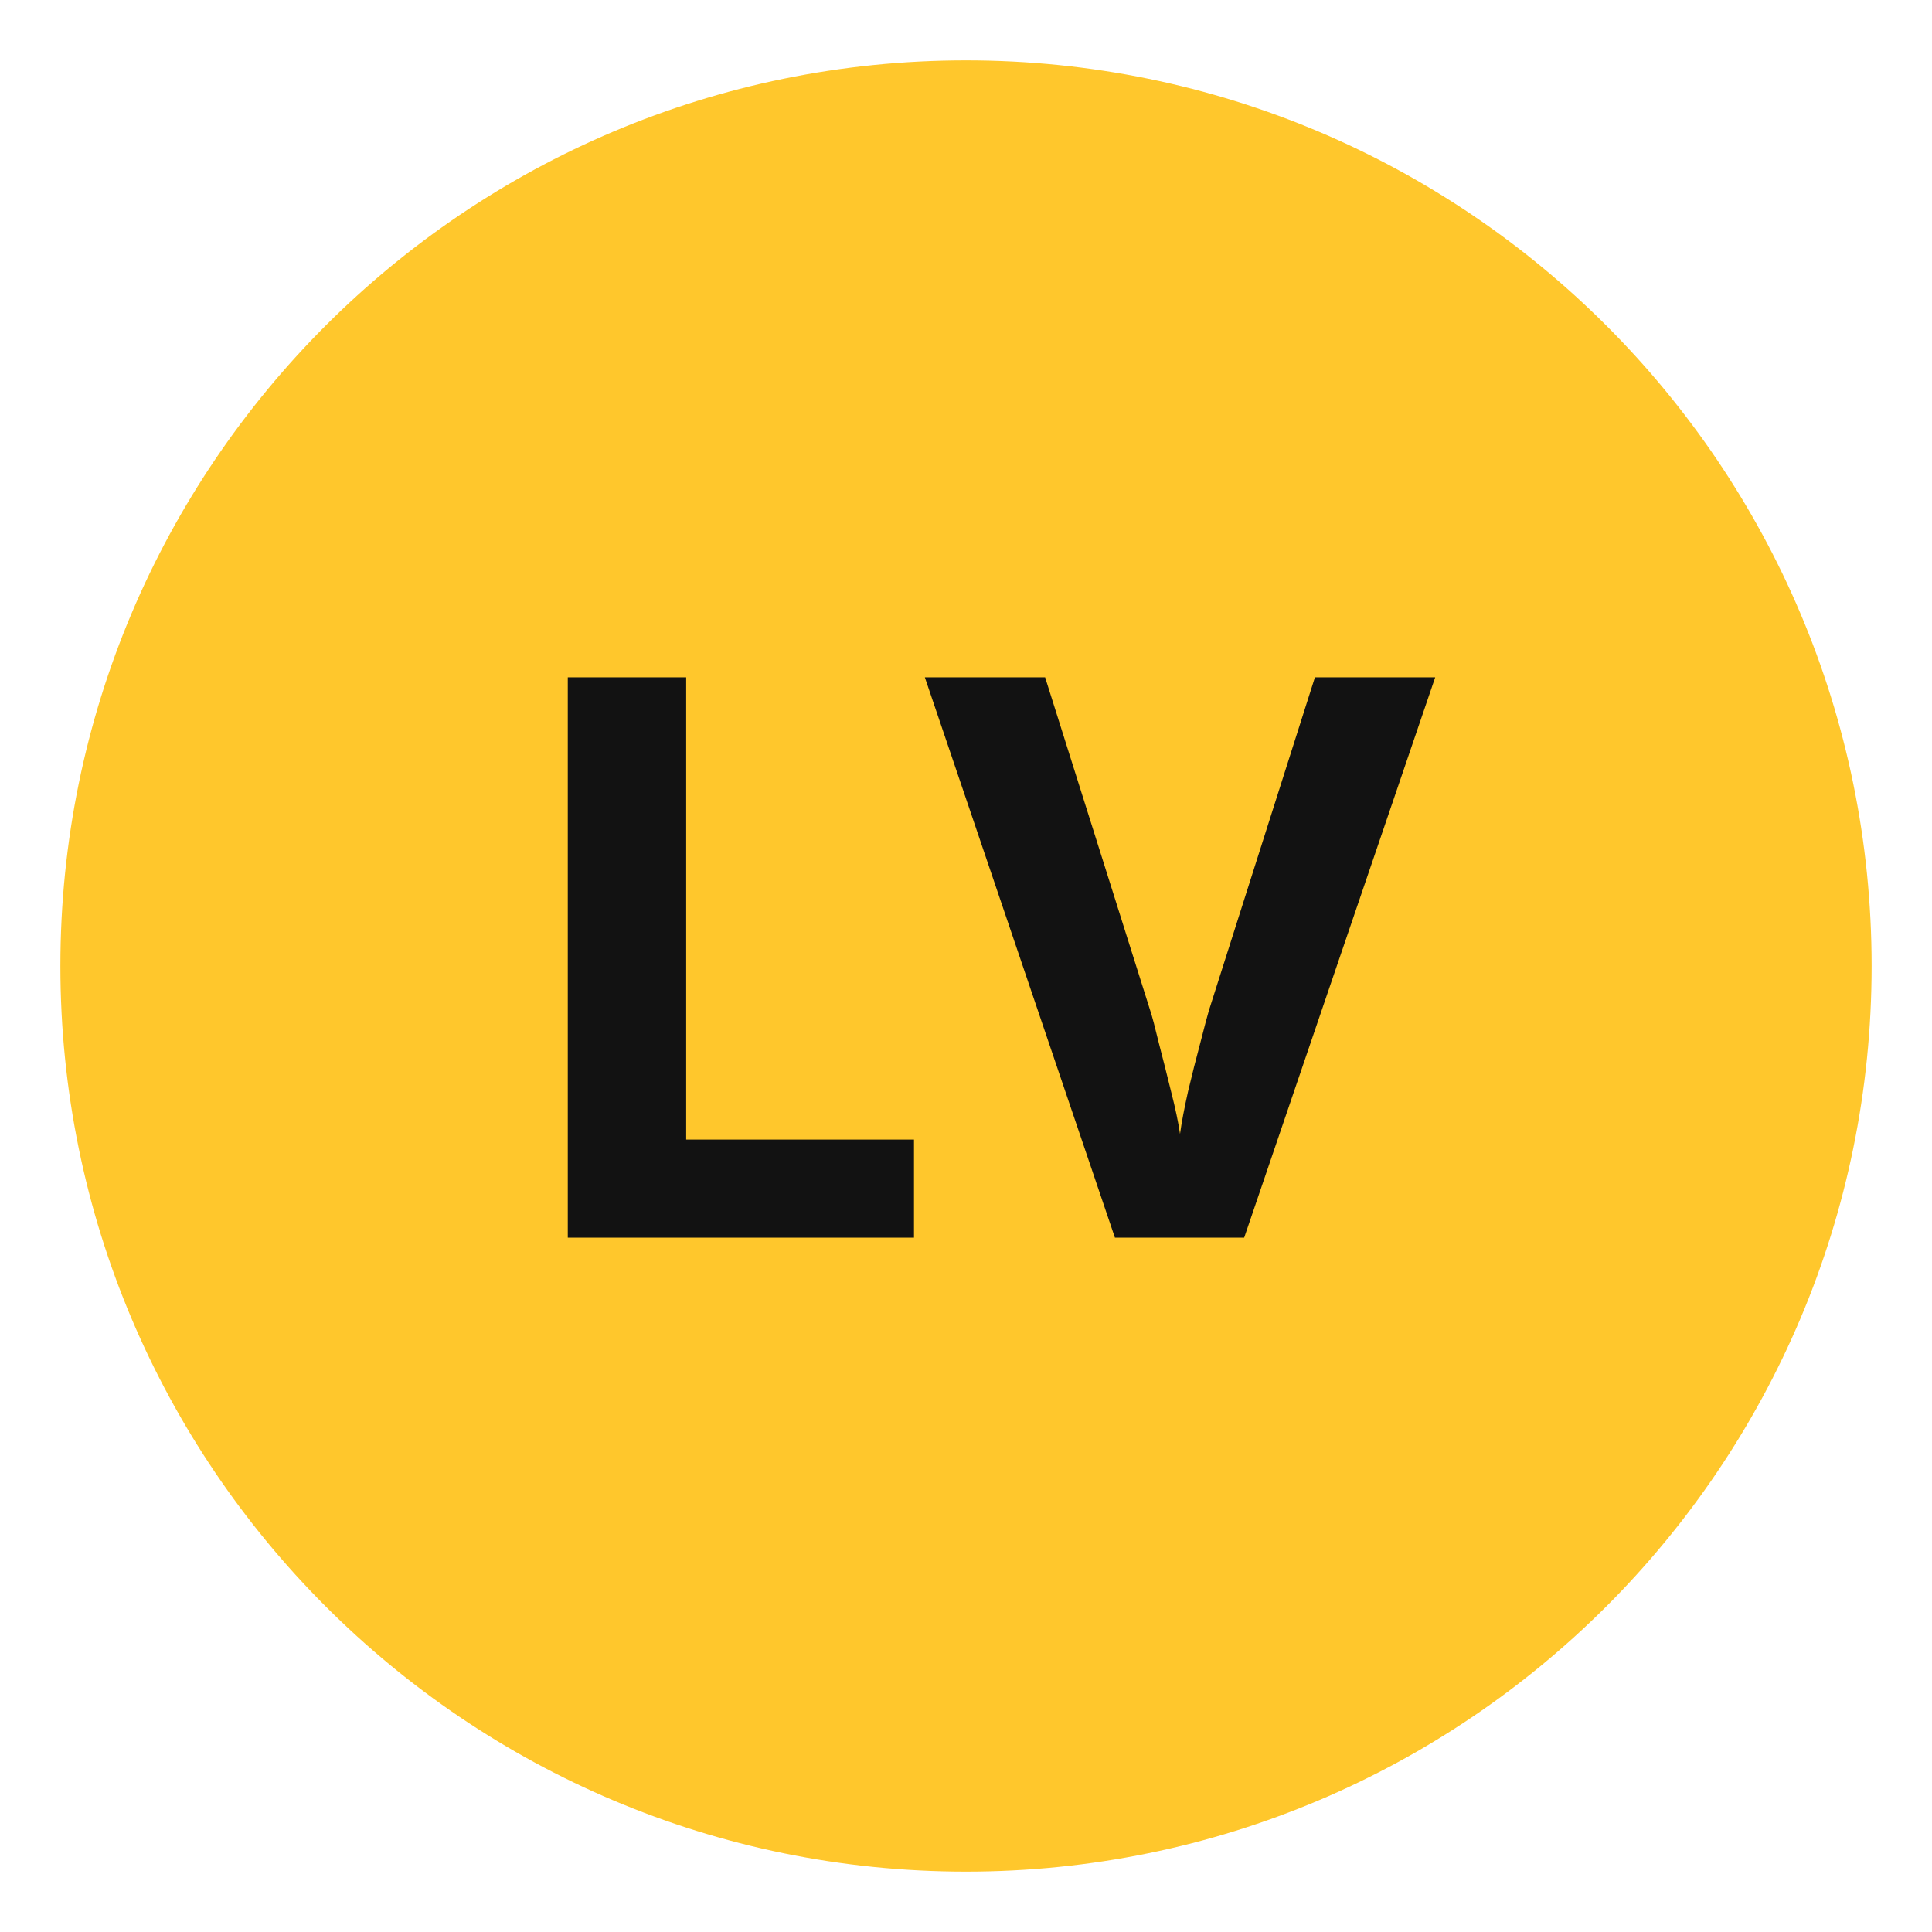
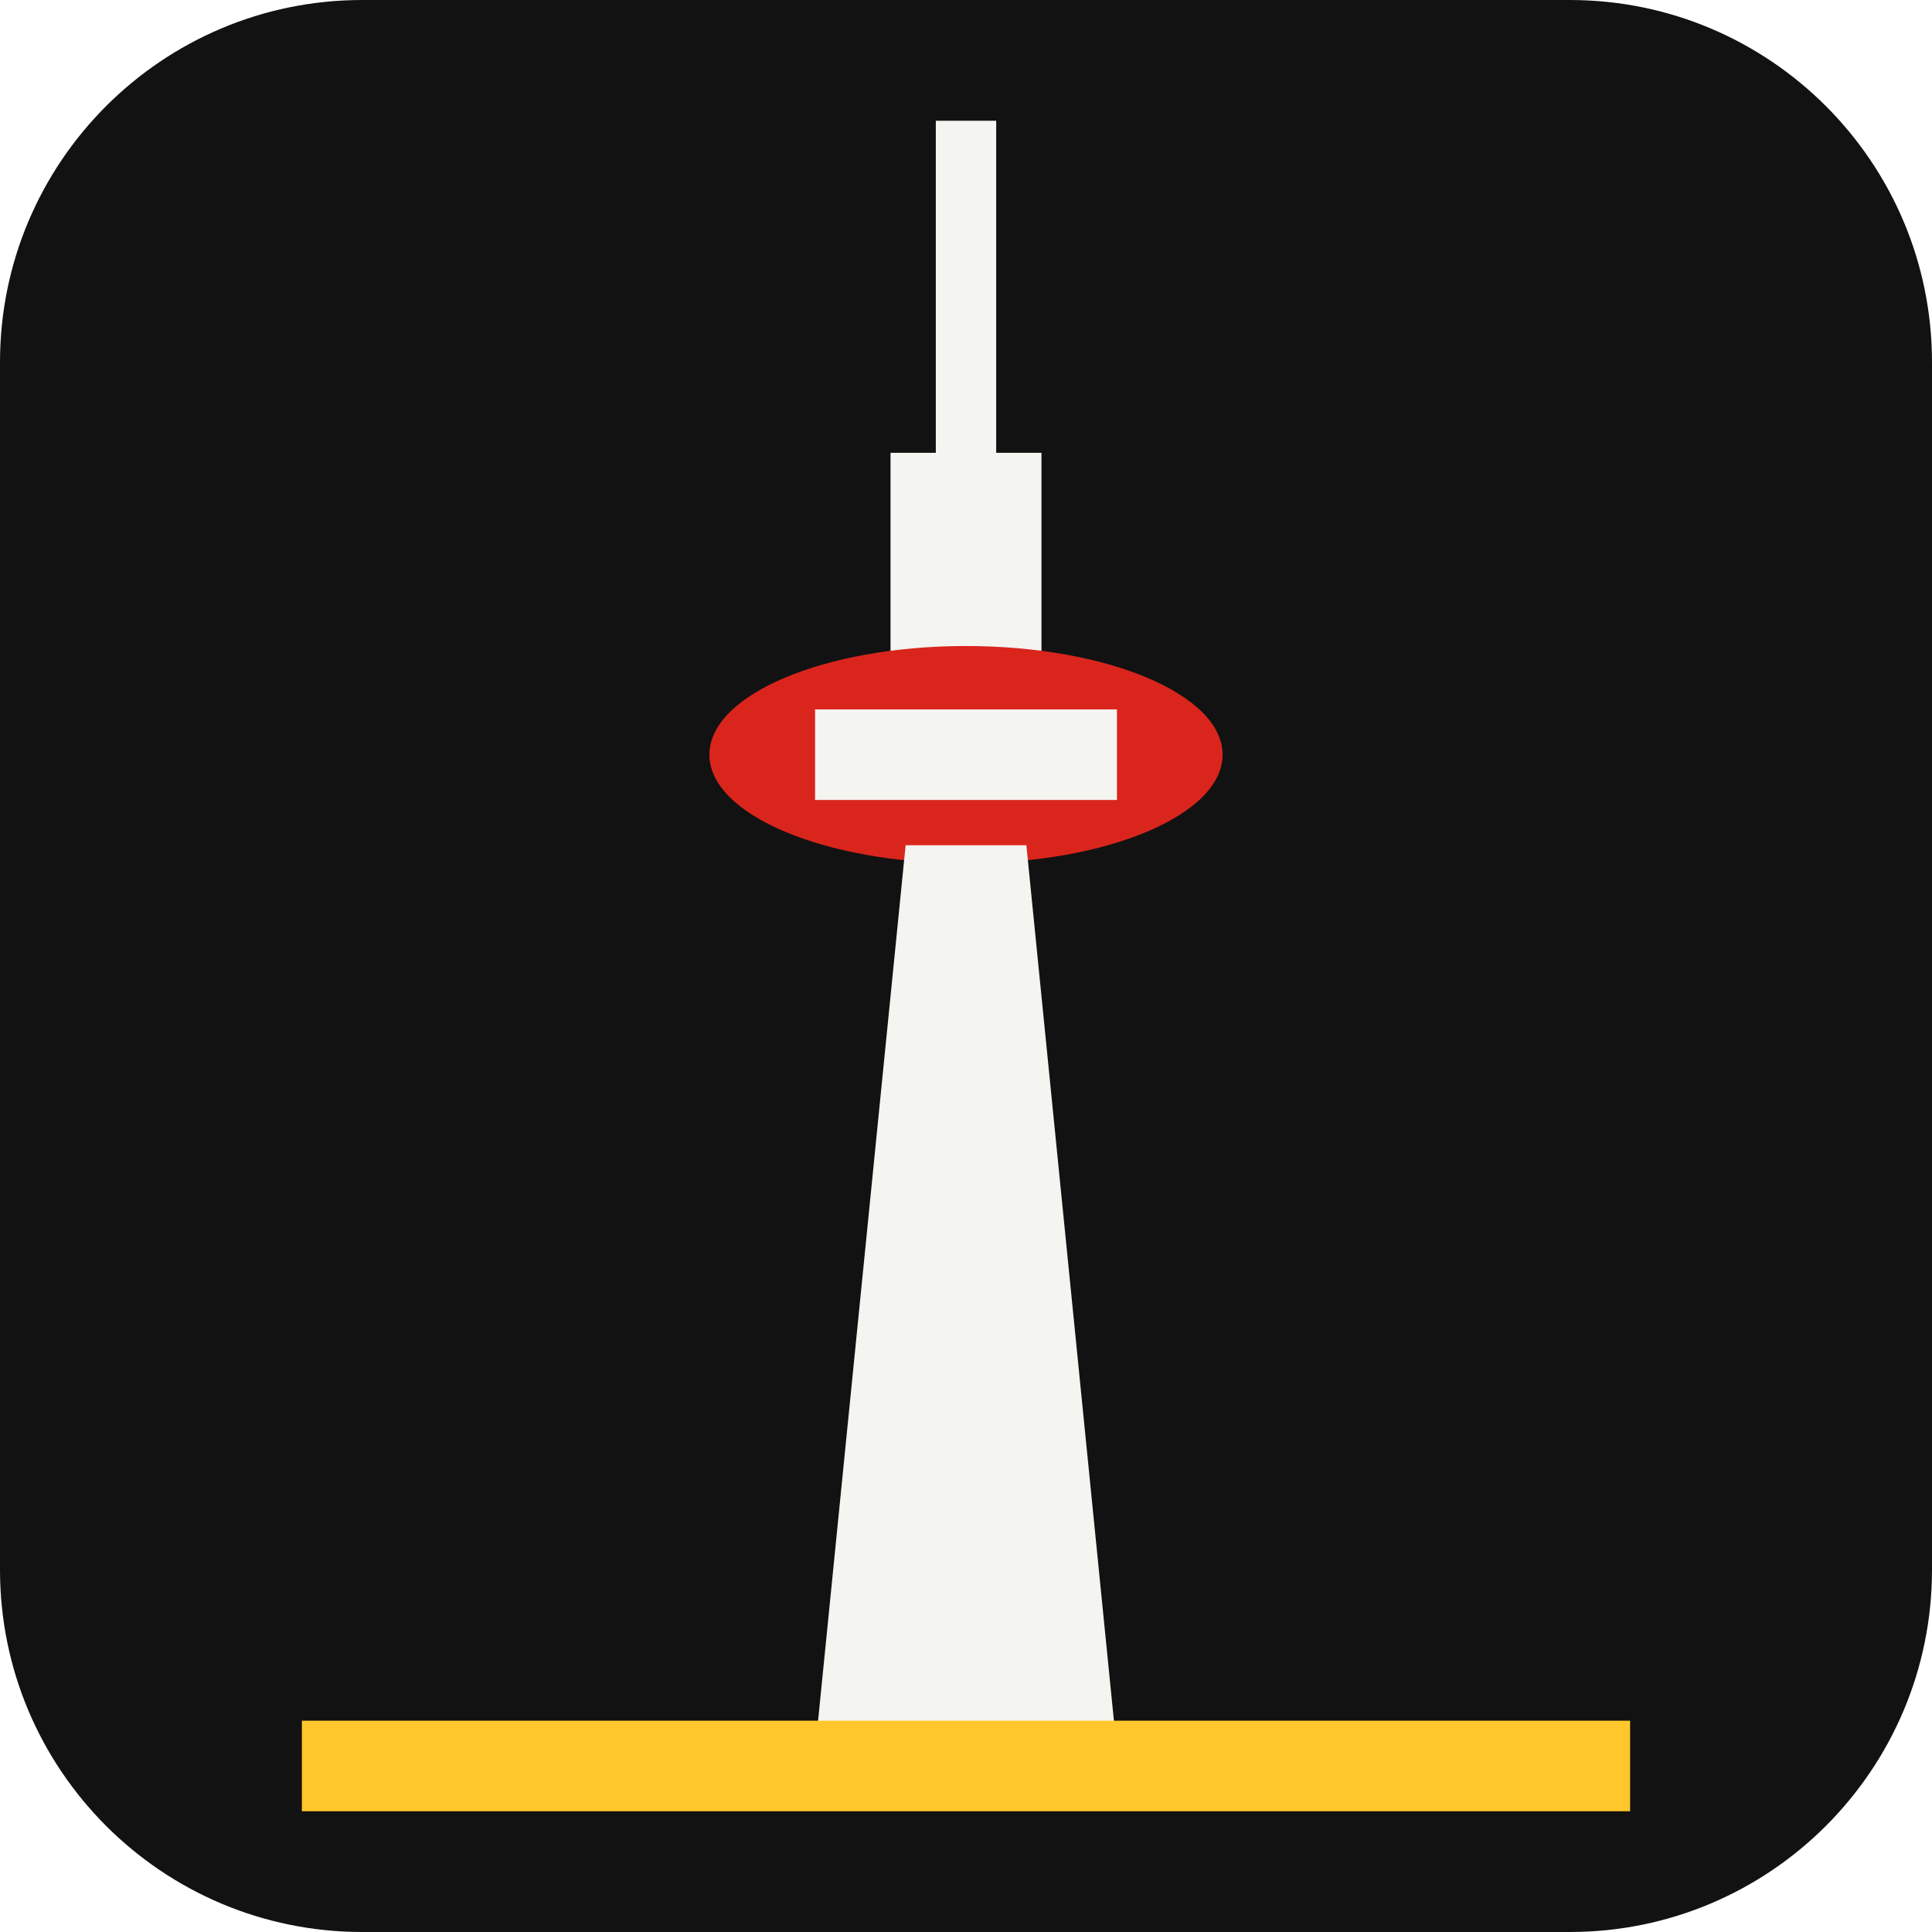
<svg xmlns="http://www.w3.org/2000/svg" viewBox="0 0 64 64">
-   <circle cx="32" cy="32" r="30" fill="#ffc72c" />
-   <text x="32" y="41" text-anchor="middle" font-family="Futura, Century Gothic, sans-serif" font-weight="700" font-size="26" fill="#121212">LV</text>
+   <rect width="64" height="64" rx="12" fill="#121212" />
+   <rect x="31" y="4" width="2" height="12" fill="#f4f4f1" />
+   <rect x="29.5" y="15" width="5" height="7" fill="#f4f4f1" />
+   <ellipse cx="32" cy="25" rx="8.5" ry="3.6" fill="#da251d" />
+   <rect x="27" y="23.5" width="10" height="3" fill="#f4f4f1" />
+   <path d="M30 28h4l3 30h-10z" fill="#f4f4f1" />
+   <rect x="10" y="57" width="44" height="3" fill="#ffc72c" />
</svg>
